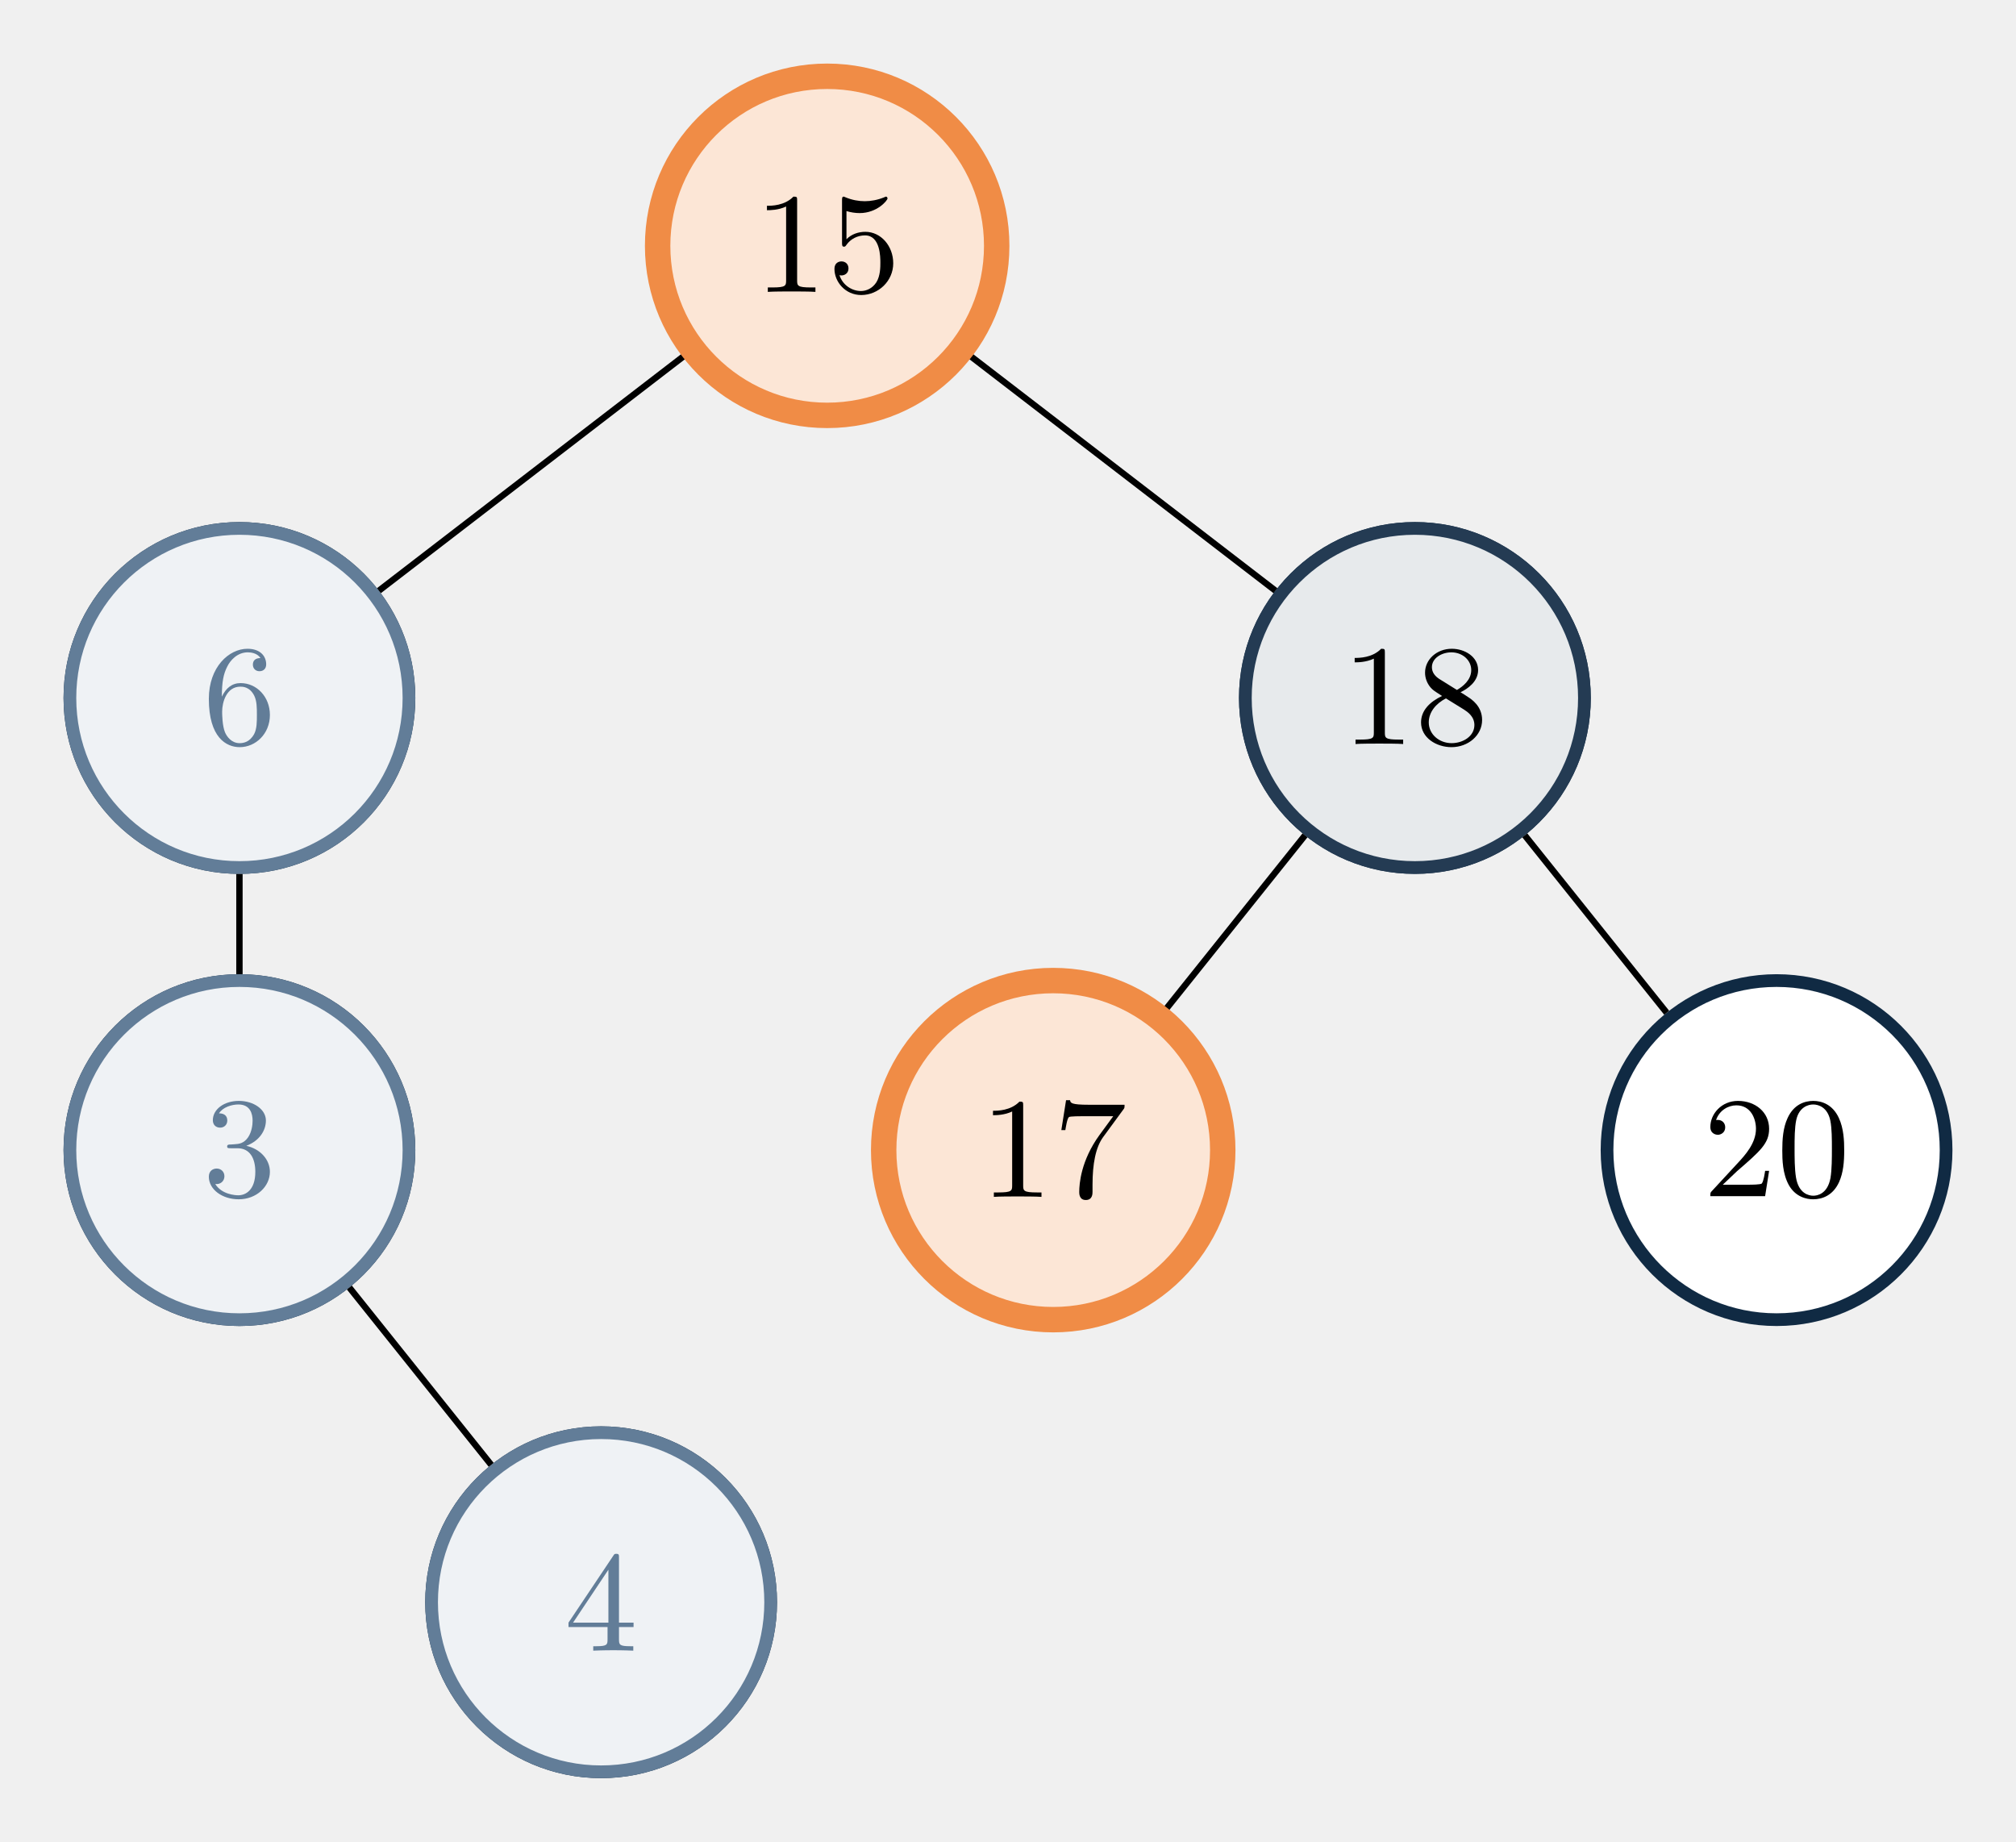
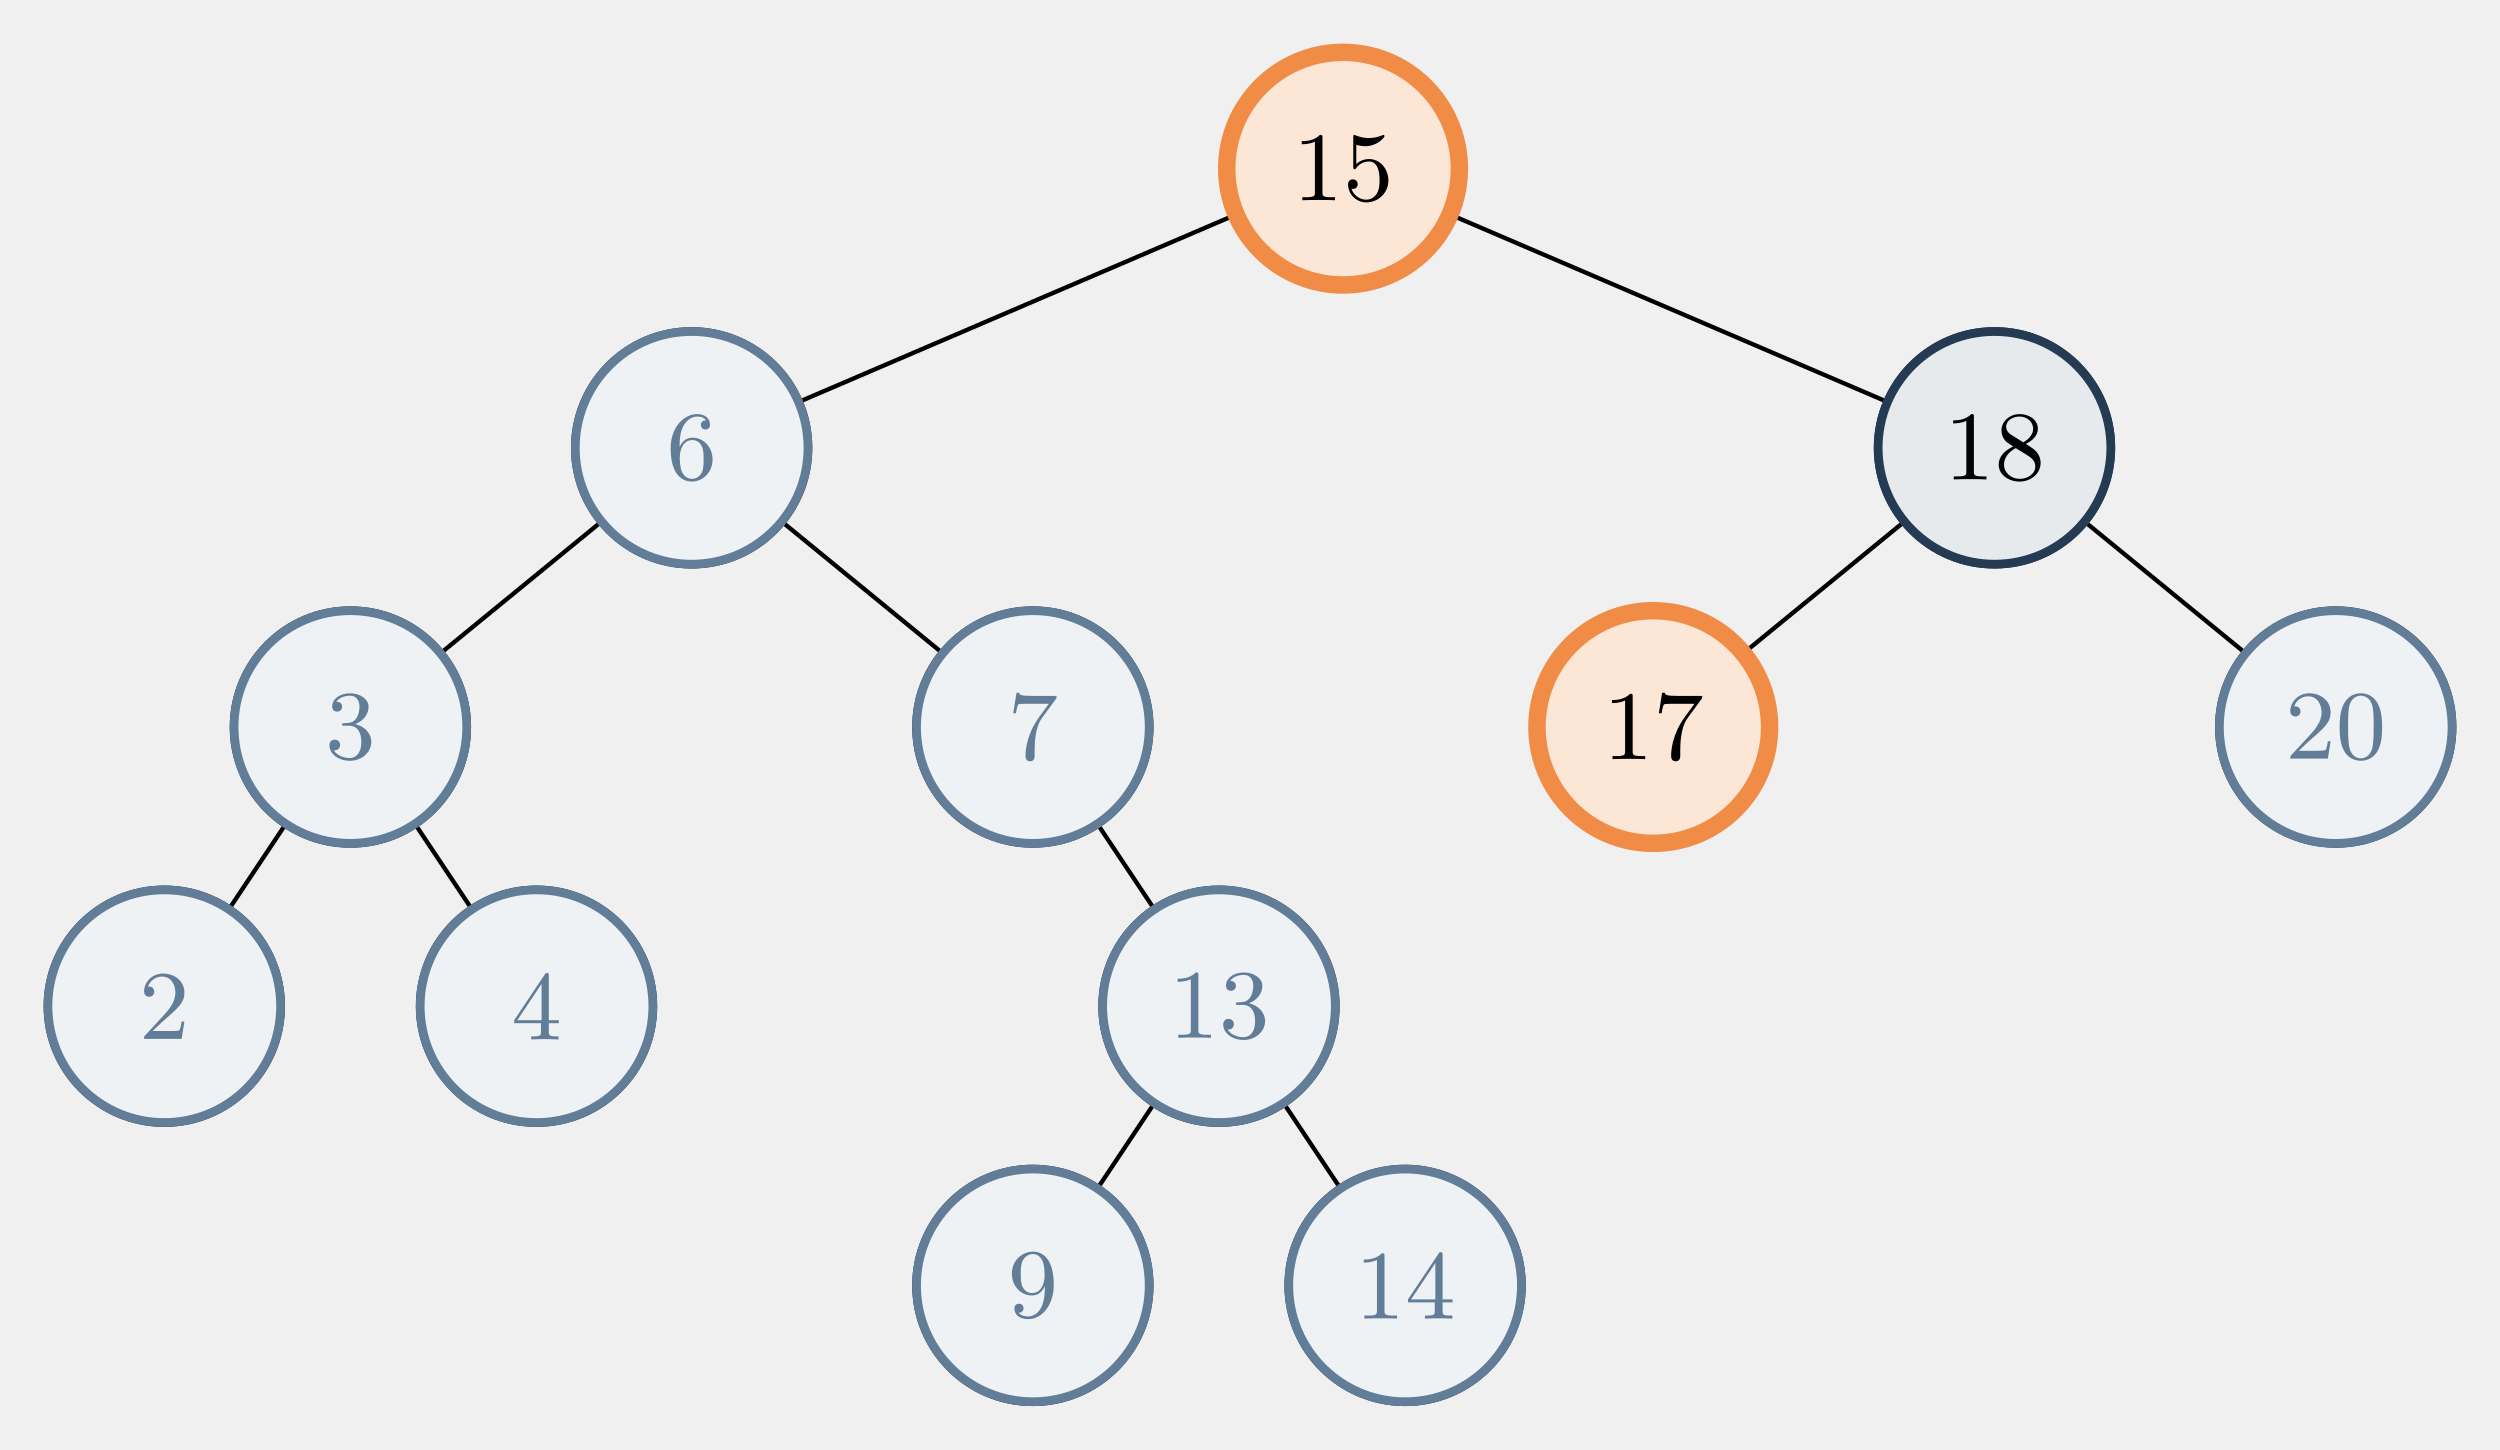
- <svg xmlns="http://www.w3.org/2000/svg" xmlns:xlink="http://www.w3.org/1999/xlink" version="1.1" width="126.405pt" height="115.465pt" viewBox="0 0 126.405 115.465">
+ <svg xmlns="http://www.w3.org/2000/svg" xmlns:xlink="http://www.w3.org/1999/xlink" version="1.1" width="228.452pt" height="132.473pt" viewBox="0 0 228.452 132.473">
  <defs>
    <path id="g0-51" d="M4.216-1.507C4.216-2.377 3.552-2.808 3.328-2.951C3.229-3.023 2.969-3.184 2.861-3.247C3.31-3.462 3.965-3.911 3.965-4.637C3.965-5.481 3.122-5.974 2.314-5.974C1.372-5.974 .637-5.301 .637-4.476C.637-4.135 .762-3.812 .978-3.552C1.13-3.382 1.184-3.346 1.704-3.014C.915-2.637 .386-2.09 .386-1.354C.386-.404 1.328 .197 2.296 .197C3.337 .197 4.216-.538 4.216-1.507ZM3.534-4.637C3.534-4.01 2.996-3.597 2.637-3.391L1.543-4.072C1.274-4.243 1.067-4.485 1.067-4.817C1.067-5.4 1.695-5.75 2.287-5.75C2.978-5.75 3.534-5.265 3.534-4.637ZM3.732-1.193C3.732-.484 3.014-.054 2.305-.054C1.525-.054 .87-.61 .87-1.354C.87-2 1.319-2.539 1.946-2.861L3.077-2.162C3.283-2.027 3.732-1.74 3.732-1.193Z" />
    <path id="g0-56" d="M4.144-1.794C4.144-2.879 3.373-3.767 2.395-3.767C1.964-3.767 1.525-3.624 1.211-3.301V-5.068C1.48-4.987 1.758-4.942 2.036-4.942C3.139-4.942 3.785-5.741 3.785-5.857C3.785-5.938 3.732-5.974 3.687-5.974C3.687-5.974 3.651-5.974 3.57-5.929C3.148-5.759 2.736-5.687 2.359-5.687C1.973-5.687 1.57-5.759 1.157-5.929C1.067-5.974 1.041-5.974 1.041-5.974C.933-5.974 .933-5.884 .933-5.732V-3.095C.933-2.933 .933-2.835 1.058-2.835C1.13-2.835 1.157-2.87 1.211-2.951C1.48-3.328 1.911-3.543 2.377-3.543C3.337-3.543 3.337-2.162 3.337-1.839C3.337-1.561 3.337-1.005 3.086-.601C2.843-.224 2.467-.054 2.117-.054C1.588-.054 .987-.386 .771-1.049C.771-1.049 .834-1.032 .897-1.032C1.076-1.032 1.337-1.148 1.337-1.471C1.337-1.749 1.139-1.911 .897-1.911C.709-1.911 .457-1.803 .457-1.444C.457-.628 1.139 .197 2.135 .197C3.22 .197 4.144-.682 4.144-1.794Z" />
    <path id="g0-57" d="M4.341-1.48V-1.758H3.427V-5.83C3.427-6.01 3.427-6.073 3.256-6.073C3.148-6.073 3.139-6.064 3.059-5.938L.26-1.758V-1.48H2.709V-.709C2.709-.377 2.682-.278 2.009-.278H1.812V0C2.377-.027 3.005-.027 3.068-.027C3.113-.027 3.758-.027 4.324 0V-.278H4.126C3.453-.278 3.427-.377 3.427-.709V-1.48H4.341ZM2.763-1.758H.547L2.763-5.077V-1.758Z" />
+     <path id="g0-78" d="M4.216-2.951C4.216-5.382 3.139-5.974 2.332-5.974C1.301-5.974 .386-5.14 .386-3.965C.386-2.826 1.211-1.964 2.225-1.964C2.879-1.964 3.238-2.44 3.4-2.826V-2.628C3.4-.44 2.404-.054 1.893-.054C1.686-.054 1.229-.09 .996-.386H1.032C1.103-.368 1.453-.44 1.453-.798C1.453-1.032 1.292-1.211 1.041-1.211S.619-1.049 .619-.78C.619-.188 1.094 .197 1.902 .197C3.059 .197 4.216-.987 4.216-2.951ZM3.382-3.776C3.382-3.122 3.086-2.189 2.243-2.189C2.099-2.189 1.659-2.189 1.372-2.745C1.202-3.086 1.202-3.525 1.202-3.956S1.202-4.835 1.39-5.176C1.659-5.633 2.009-5.75 2.332-5.75C2.942-5.75 3.184-5.131 3.22-5.041C3.346-4.709 3.382-4.162 3.382-3.776Z" />
    <path id="g0-82" d="M3.875 0V-.278H3.588C2.754-.278 2.727-.386 2.727-.718V-5.732C2.727-5.956 2.718-5.974 2.494-5.974C1.938-5.4 1.112-5.4 .834-5.4V-5.122C1.005-5.122 1.552-5.122 2.036-5.355V-.718C2.036-.386 2.009-.278 1.175-.278H.888V0C1.211-.027 2.009-.027 2.377-.027S3.552-.027 3.875 0Z" />
    <path id="g0-100" d="M4.476-5.777H2.243C1.112-5.777 1.085-5.893 1.058-6.064H.807L.511-4.189H.762C.798-4.395 .87-4.898 .987-5.005C1.049-5.059 1.758-5.059 1.884-5.059H3.767L2.906-3.884C1.74-2.278 1.633-.816 1.633-.305C1.633-.206 1.633 .197 2.045 .197C2.467 .197 2.467-.197 2.467-.314V-.753C2.467-2.072 2.664-3.113 3.139-3.758L4.395-5.472C4.476-5.57 4.476-5.588 4.476-5.777Z" />
    <path id="g0-101" d="M4.216-1.821C4.216-2.96 3.391-3.821 2.377-3.821C1.839-3.821 1.453-3.507 1.202-2.969C1.202-3.884 1.301-4.395 1.543-4.862C1.722-5.23 2.162-5.75 2.826-5.75C3.005-5.75 3.418-5.714 3.624-5.391C3.292-5.391 3.148-5.221 3.148-4.978C3.148-4.745 3.31-4.566 3.561-4.566S3.983-4.727 3.983-4.996C3.983-5.499 3.624-5.974 2.808-5.974C1.65-5.974 .386-4.835 .386-2.835C.386-.404 1.48 .197 2.323 .197C3.319 .197 4.216-.637 4.216-1.821ZM3.4-1.83C3.4-1.399 3.4-.96 3.229-.628C2.951-.117 2.556-.054 2.314-.054C1.803-.054 1.507-.475 1.399-.736C1.229-1.139 1.22-1.884 1.22-2.027C1.22-2.628 1.498-3.597 2.359-3.597C2.503-3.597 2.942-3.597 3.229-3.041C3.4-2.7 3.4-2.26 3.4-1.83Z" />
    <path id="g0-106" d="M4.216-1.525C4.216-2.305 3.597-2.969 2.736-3.157C3.57-3.471 3.965-4.126 3.965-4.745C3.965-5.436 3.202-5.974 2.269-5.974S.637-5.445 .637-4.763C.637-4.467 .834-4.297 1.094-4.297S1.543-4.485 1.543-4.745C1.543-5.059 1.328-5.194 1.023-5.194C1.256-5.57 1.803-5.75 2.243-5.75C2.987-5.75 3.131-5.158 3.131-4.736C3.131-4.467 3.077-4.037 2.852-3.696C2.574-3.292 2.26-3.274 2-3.256C1.776-3.238 1.758-3.238 1.686-3.238C1.606-3.229 1.534-3.22 1.534-3.122C1.534-3.005 1.606-3.005 1.758-3.005H2.18C2.96-3.005 3.301-2.377 3.301-1.525C3.301-.377 2.691-.054 2.234-.054C2.063-.054 1.193-.099 .789-.762C1.112-.718 1.363-.942 1.363-1.247C1.363-1.543 1.139-1.731 .879-1.731C.655-1.731 .386-1.597 .386-1.22C.386-.422 1.22 .197 2.26 .197C3.382 .197 4.216-.61 4.216-1.525Z" />
    <path id="g0-107" d="M4.144-1.588H3.893C3.875-1.471 3.803-.942 3.687-.798C3.633-.718 3.014-.718 2.835-.718H1.238L2.126-1.561C3.597-2.835 4.144-3.31 4.144-4.225C4.144-5.256 3.292-5.974 2.189-5.974C1.157-5.974 .457-5.158 .457-4.341C.457-3.893 .843-3.848 .924-3.848C1.121-3.848 1.39-3.992 1.39-4.315C1.39-4.584 1.202-4.781 .924-4.781C.879-4.781 .852-4.781 .816-4.772C1.032-5.409 1.606-5.696 2.09-5.696C3.005-5.696 3.319-4.844 3.319-4.225C3.319-3.31 2.628-2.565 2.198-2.099L.556-.323C.457-.224 .457-.206 .457 0H3.893L4.144-1.588Z" />
    <path id="g0-121" d="M4.243-2.87C4.243-3.471 4.216-4.243 3.902-4.916C3.507-5.759 2.826-5.974 2.305-5.974C1.767-5.974 1.085-5.759 .691-4.898C.404-4.279 .359-3.552 .359-2.87C.359-2.287 .377-1.417 .762-.709C1.184 .054 1.884 .197 2.296 .197C2.879 .197 3.543-.054 3.92-.879C4.189-1.48 4.243-2.153 4.243-2.87ZM3.471-2.978C3.471-2.422 3.471-1.668 3.382-1.139C3.193-.117 2.53-.027 2.305-.027C2.036-.027 1.39-.152 1.22-1.166C1.13-1.695 1.13-2.467 1.13-2.978C1.13-3.588 1.13-4.297 1.238-4.79C1.417-5.588 1.991-5.75 2.296-5.75C2.637-5.75 3.202-5.57 3.373-4.736C3.471-4.243 3.471-3.543 3.471-2.978Z" />
  </defs>
  <g id="page1">
-     <path d="M62.494 15.412C62.494 9.541 57.735 4.782 51.864 4.782S41.234 9.541 41.234 15.412S45.993 26.042 51.864 26.042S62.494 21.283 62.494 15.412Z" fill="#fff" />
-     <path d="M62.494 15.412C62.494 9.541 57.735 4.782 51.864 4.782S41.234 9.541 41.234 15.412S45.993 26.042 51.864 26.042S62.494 21.283 62.494 15.412Z" stroke="#102a43" fill="none" stroke-width=".797" stroke-miterlimit="10" />
-     <g transform="matrix(.999596 0 0 .999596 -.000004 115.465)">
-       <use x="47.274" y="-97.205" xlink:href="#g0-82" />
-       <use x="51.885" y="-97.205" xlink:href="#g0-56" />
+     <path d="M133.36 15.412C133.36 9.541 128.601 4.782 122.73 4.782S112.1 9.541 112.1 15.412S116.859 26.042 122.73 26.042S133.36 21.283 133.36 15.412Z" fill="#fff" />
+     <path d="M133.36 15.412C133.36 9.541 128.601 4.782 122.73 4.782S112.1 9.541 112.1 15.412S116.859 26.042 122.73 26.042S133.36 21.283 133.36 15.412Z" stroke="#102a43" fill="none" stroke-width=".797" stroke-miterlimit="10" />
+     <g transform="matrix(.999596 0 0 .999596 0 132.473)">
+       <use x="118.169" y="-114.22" xlink:href="#g0-82" />
+       <use x="122.779" y="-114.22" xlink:href="#g0-56" />
    </g>
-     <path d="M25.643 43.759C25.643 37.888 20.884 33.129 15.013 33.129S4.383 37.888 4.383 43.759S9.142 54.389 15.013 54.389S25.643 49.63 25.643 43.759Z" fill="#fff" />
-     <path d="M25.643 43.759C25.643 37.888 20.884 33.129 15.013 33.129S4.383 37.888 4.383 43.759S9.142 54.389 15.013 54.389S25.643 49.63 25.643 43.759Z" stroke="#102a43" fill="none" stroke-width=".797" stroke-miterlimit="10" />
-     <g transform="matrix(.999596 0 0 .999596 0 115.465)">
-       <use x="12.714" y="-68.847" xlink:href="#g0-101" />
+     <path d="M73.832 40.924C73.832 35.053 69.073 30.294 63.202 30.294S52.572 35.053 52.572 40.924S57.331 51.554 63.202 51.554S73.832 46.795 73.832 40.924Z" fill="#fff" />
+     <path d="M73.832 40.924C73.832 35.053 69.073 30.294 63.202 30.294S52.572 35.053 52.572 40.924S57.331 51.554 63.202 51.554S73.832 46.795 73.832 40.924Z" stroke="#102a43" fill="none" stroke-width=".797" stroke-miterlimit="10" />
+     <g transform="matrix(.999596 0 0 .999596 .000004 132.473)">
+       <use x="60.923" y="-88.698" xlink:href="#g0-101" />
    </g>
-     <path d="M43.123 22.136L23.754 37.035" stroke="#000" fill="none" stroke-width=".399" stroke-miterlimit="10" />
-     <path d="M25.643 72.106C25.643 66.235 20.884 61.476 15.013 61.476C9.142 61.476 4.383 66.235 4.383 72.106C4.383 77.976 9.142 82.736 15.013 82.736C20.884 82.736 25.643 77.976 25.643 72.106Z" fill="#fff" />
-     <path d="M25.643 72.106C25.643 66.235 20.884 61.476 15.013 61.476C9.142 61.476 4.383 66.235 4.383 72.106C4.383 77.976 9.142 82.736 15.013 82.736C20.884 82.736 25.643 77.976 25.643 72.106Z" stroke="#102a43" fill="none" stroke-width=".797" stroke-miterlimit="10" />
-     <g transform="matrix(.999596 0 0 .999596 0 115.465)">
-       <use x="12.714" y="-40.489" xlink:href="#g0-106" />
+     <path d="M112.594 19.756L73.338 36.58" stroke="#000" fill="none" stroke-width=".399" stroke-miterlimit="10" />
+     <path d="M42.65 66.436C42.65 60.565 37.891 55.806 32.02 55.806C26.149 55.806 21.39 60.565 21.39 66.436S26.149 77.066 32.02 77.066C37.891 77.066 42.65 72.307 42.65 66.436Z" fill="#fff" />
+     <path d="M42.65 66.436C42.65 60.565 37.891 55.806 32.02 55.806C26.149 55.806 21.39 60.565 21.39 66.436S26.149 77.066 32.02 77.066C37.891 77.066 42.65 72.307 42.65 66.436Z" stroke="#102a43" fill="none" stroke-width=".797" stroke-miterlimit="10" />
+     <g transform="matrix(.999596 0 0 .999596 .000004 132.473)">
+       <use x="29.729" y="-63.175" xlink:href="#g0-106" />
    </g>
-     <path d="M15.013 54.787L15.013 61.077" stroke="#000" fill="none" stroke-width=".399" stroke-miterlimit="10" />
-     <path d="M48.321 100.452C48.321 94.582 43.562 89.822 37.691 89.822S27.061 94.582 27.061 100.452S31.82 111.082 37.691 111.082S48.321 106.323 48.321 100.452Z" fill="#fff" />
-     <path d="M48.321 100.452C48.321 94.582 43.562 89.822 37.691 89.822S27.061 94.582 27.061 100.452S31.82 111.082 37.691 111.082S48.321 106.323 48.321 100.452Z" stroke="#102a43" fill="none" stroke-width=".797" stroke-miterlimit="10" />
-     <g transform="matrix(.999596 0 0 .999596 -.000004 115.465)">
-       <use x="35.4" y="-11.983" xlink:href="#g0-57" />
+     <path d="M54.667 47.907L40.555 59.453" stroke="#000" fill="none" stroke-width=".399" stroke-miterlimit="10" />
+     <path d="M25.642 91.948C25.642 86.078 20.883 81.318 15.012 81.318S4.382 86.078 4.382 91.948S9.141 102.578 15.012 102.578S25.642 97.819 25.642 91.948Z" fill="#fff" />
+     <path d="M25.642 91.948C25.642 86.078 20.883 81.318 15.012 81.318S4.382 86.078 4.382 91.948S9.141 102.578 15.012 102.578S25.642 97.819 25.642 91.948Z" stroke="#102a43" fill="none" stroke-width=".797" stroke-miterlimit="10" />
+     <g transform="matrix(.999596 0 0 .999596 0 132.473)">
+       <use x="12.714" y="-37.554" xlink:href="#g0-107" />
    </g>
-     <path d="M21.902 80.717L30.802 91.841" stroke="#000" fill="none" stroke-width=".399" stroke-miterlimit="10" />
-     <path d="M99.345 43.759C99.345 37.888 94.586 33.129 88.715 33.129S78.085 37.888 78.085 43.759S82.844 54.389 88.715 54.389S99.345 49.63 99.345 43.759Z" fill="#fff" />
-     <path d="M99.345 43.759C99.345 37.888 94.586 33.129 88.715 33.129S78.085 37.888 78.085 43.759S82.844 54.389 88.715 54.389S99.345 49.63 99.345 43.759Z" stroke="#102a43" fill="none" stroke-width=".797" stroke-miterlimit="10" />
-     <g transform="matrix(.999596 0 0 .999596 0 115.465)">
-       <use x="84.14" y="-68.847" xlink:href="#g0-82" />
-       <use x="88.751" y="-68.847" xlink:href="#g0-51" />
+     <path d="M25.903 75.612L21.129 82.772" stroke="#000" fill="none" stroke-width=".399" stroke-miterlimit="10" />
+     <path d="M59.658 91.948C59.658 86.078 54.899 81.318 49.028 81.318S38.398 86.078 38.398 91.948S43.157 102.578 49.028 102.578S59.658 97.819 59.658 91.948Z" fill="#fff" />
+     <path d="M59.658 91.948C59.658 86.078 54.899 81.318 49.028 81.318S38.398 86.078 38.398 91.948S43.157 102.578 49.028 102.578S59.658 97.819 59.658 91.948Z" stroke="#102a43" fill="none" stroke-width=".797" stroke-miterlimit="10" />
+     <g transform="matrix(.999596 0 0 .999596 .000008 132.473)">
+       <use x="46.744" y="-37.505" xlink:href="#g0-57" />
    </g>
-     <path d="M60.605 22.136L79.974 37.035" stroke="#000" fill="none" stroke-width=".399" stroke-miterlimit="10" />
-     <path d="M76.668 72.106C76.668 66.235 71.908 61.476 66.037 61.476S55.407 66.235 55.407 72.106C55.407 77.976 60.167 82.736 66.037 82.736S76.668 77.976 76.668 72.106Z" fill="#fff" />
-     <path d="M76.668 72.106C76.668 66.235 71.908 61.476 66.037 61.476S55.407 66.235 55.407 72.106C55.407 77.976 60.167 82.736 66.037 82.736S76.668 77.976 76.668 72.106Z" stroke="#102a43" fill="none" stroke-width=".797" stroke-miterlimit="10" />
-     <g transform="matrix(.999596 0 0 .999596 -.000004 115.465)">
-       <use x="61.453" y="-40.444" xlink:href="#g0-82" />
-       <use x="66.063" y="-40.444" xlink:href="#g0-100" />
+     <path d="M38.137 75.612L42.911 82.772" stroke="#000" fill="none" stroke-width=".399" stroke-miterlimit="10" />
+     <path d="M105.013 66.436C105.013 60.565 100.254 55.806 94.383 55.806S83.753 60.565 83.753 66.436S88.512 77.066 94.383 77.066S105.013 72.307 105.013 66.436Z" fill="#fff" />
+     <path d="M105.013 66.436C105.013 60.565 100.254 55.806 94.383 55.806S83.753 60.565 83.753 66.436S88.512 77.066 94.383 77.066S105.013 72.307 105.013 66.436Z" stroke="#102a43" fill="none" stroke-width=".797" stroke-miterlimit="10" />
+     <g transform="matrix(.999596 0 0 .999596 0 132.473)">
+       <use x="92.116" y="-63.13" xlink:href="#g0-100" />
    </g>
-     <path d="M81.826 52.37L72.926 63.494" stroke="#000" fill="none" stroke-width=".399" stroke-miterlimit="10" />
-     <path d="M122.022 72.106C122.022 66.235 117.263 61.476 111.392 61.476S100.762 66.235 100.762 72.106C100.762 77.976 105.521 82.736 111.392 82.736S122.022 77.976 122.022 72.106Z" fill="#fff" />
-     <path d="M122.022 72.106C122.022 66.235 117.263 61.476 111.392 61.476S100.762 66.235 100.762 72.106C100.762 77.976 105.521 82.736 111.392 82.736S122.022 77.976 122.022 72.106Z" stroke="#102a43" fill="none" stroke-width=".797" stroke-miterlimit="10" />
-     <g transform="matrix(.999596 0 0 .999596 0 115.465)">
-       <use x="106.826" y="-40.489" xlink:href="#g0-107" />
-       <use x="111.437" y="-40.489" xlink:href="#g0-121" />
+     <path d="M71.737 47.907L85.848 59.453" stroke="#000" fill="none" stroke-width=".399" stroke-miterlimit="10" />
+     <path d="M122.021 91.948C122.021 86.078 117.262 81.318 111.391 81.318C105.52 81.318 100.761 86.078 100.761 91.948S105.52 102.578 111.391 102.578C117.262 102.578 122.021 97.819 122.021 91.948Z" fill="#fff" />
+     <path d="M122.021 91.948C122.021 86.078 117.262 81.318 111.391 81.318C105.52 81.318 100.761 86.078 100.761 91.948S105.52 102.578 111.391 102.578C117.262 102.578 122.021 97.819 122.021 91.948Z" stroke="#102a43" fill="none" stroke-width=".797" stroke-miterlimit="10" />
+     <g transform="matrix(.999596 0 0 .999596 .000008 132.473)">
+       <use x="106.826" y="-37.653" xlink:href="#g0-82" />
+       <use x="111.437" y="-37.653" xlink:href="#g0-106" />
    </g>
-     <path d="M95.604 52.37L104.503 63.494" stroke="#000" fill="none" stroke-width=".399" stroke-miterlimit="10" />
-     <path d="M62.494 15.412C62.494 9.541 57.735 4.782 51.864 4.782S41.234 9.541 41.234 15.412S45.993 26.042 51.864 26.042S62.494 21.283 62.494 15.412Z" fill="#fce6d6" />
-     <path d="M62.494 15.412C62.494 9.541 57.735 4.782 51.864 4.782S41.234 9.541 41.234 15.412S45.993 26.042 51.864 26.042S62.494 21.283 62.494 15.412Z" stroke="#f08c46" fill="none" stroke-width="1.594" stroke-miterlimit="10" />
-     <g transform="matrix(.999596 0 0 .999596 -.000004 115.465)">
-       <use x="47.274" y="-97.205" xlink:href="#g0-82" />
-       <use x="51.885" y="-97.205" xlink:href="#g0-56" />
+     <path d="M100.5 75.612L105.274 82.772" stroke="#000" fill="none" stroke-width=".399" stroke-miterlimit="10" />
+     <path d="M105.013 117.461C105.013 111.59 100.254 106.83 94.383 106.83C88.512 106.83 83.753 111.59 83.753 117.461C83.753 123.331 88.512 128.091 94.383 128.091C100.254 128.091 105.013 123.331 105.013 117.461Z" fill="#fff" />
+     <path d="M105.013 117.461C105.013 111.59 100.254 106.83 94.383 106.83C88.512 106.83 83.753 111.59 83.753 117.461C83.753 123.331 88.512 128.091 94.383 128.091C100.254 128.091 105.013 123.331 105.013 117.461Z" stroke="#102a43" fill="none" stroke-width=".797" stroke-miterlimit="10" />
+     <g transform="matrix(.999596 0 0 .999596 0 132.473)">
+       <use x="92.116" y="-12.131" xlink:href="#g0-78" />
    </g>
-     <path d="M25.643 43.759C25.643 37.888 20.884 33.129 15.013 33.129S4.383 37.888 4.383 43.759S9.142 54.389 15.013 54.389S25.643 49.63 25.643 43.759Z" fill="#eff2f5" />
-     <path d="M25.643 43.759C25.643 37.888 20.884 33.129 15.013 33.129S4.383 37.888 4.383 43.759S9.142 54.389 15.013 54.389S25.643 49.63 25.643 43.759Z" stroke="#627d98" fill="none" stroke-width=".797" stroke-miterlimit="10" />
-     <g fill="#627d98" transform="matrix(.999596 0 0 .999596 0 115.465)">
-       <use x="12.714" y="-68.847" xlink:href="#g0-101" />
+     <path d="M105.274 101.124L100.501 108.285" stroke="#000" fill="none" stroke-width=".399" stroke-miterlimit="10" />
+     <path d="M139.029 117.461C139.029 111.59 134.27 106.83 128.399 106.83C122.529 106.83 117.769 111.59 117.769 117.461C117.769 123.331 122.529 128.091 128.399 128.091C134.27 128.091 139.029 123.331 139.029 117.461Z" fill="#fff" />
+     <path d="M139.029 117.461C139.029 111.59 134.27 106.83 128.399 106.83C122.529 106.83 117.769 111.59 117.769 117.461C117.769 123.331 122.529 128.091 128.399 128.091C134.27 128.091 139.029 123.331 139.029 117.461Z" stroke="#102a43" fill="none" stroke-width=".797" stroke-miterlimit="10" />
+     <g transform="matrix(.999596 0 0 .999596 0 132.473)">
+       <use x="123.841" y="-11.983" xlink:href="#g0-82" />
+       <use x="128.452" y="-11.983" xlink:href="#g0-57" />
    </g>
-     <path d="M25.643 72.106C25.643 66.235 20.884 61.476 15.013 61.476C9.142 61.476 4.383 66.235 4.383 72.106C4.383 77.976 9.142 82.736 15.013 82.736C20.884 82.736 25.643 77.976 25.643 72.106Z" fill="#eff2f5" />
-     <path d="M25.643 72.106C25.643 66.235 20.884 61.476 15.013 61.476C9.142 61.476 4.383 66.235 4.383 72.106C4.383 77.976 9.142 82.736 15.013 82.736C20.884 82.736 25.643 77.976 25.643 72.106Z" stroke="#627d98" fill="none" stroke-width=".797" stroke-miterlimit="10" />
-     <g fill="#627d98" transform="matrix(.999596 0 0 .999596 0 115.465)">
-       <use x="12.714" y="-40.489" xlink:href="#g0-106" />
+     <path d="M117.509 101.124L122.282 108.285" stroke="#000" fill="none" stroke-width=".399" stroke-miterlimit="10" />
+     <path d="M192.888 40.924C192.888 35.053 188.129 30.294 182.258 30.294S171.628 35.053 171.628 40.924S176.387 51.554 182.258 51.554S192.888 46.795 192.888 40.924Z" fill="#fff" />
+     <path d="M192.888 40.924C192.888 35.053 188.129 30.294 182.258 30.294S171.628 35.053 171.628 40.924S176.387 51.554 182.258 51.554S192.888 46.795 192.888 40.924Z" stroke="#102a43" fill="none" stroke-width=".797" stroke-miterlimit="10" />
+     <g transform="matrix(.999596 0 0 .999596 0 132.473)">
+       <use x="177.721" y="-88.698" xlink:href="#g0-82" />
+       <use x="182.331" y="-88.698" xlink:href="#g0-51" />
    </g>
-     <path d="M48.321 100.452C48.321 94.582 43.562 89.822 37.691 89.822S27.061 94.582 27.061 100.452S31.82 111.082 37.691 111.082S48.321 106.323 48.321 100.452Z" fill="#eff2f5" />
-     <path d="M48.321 100.452C48.321 94.582 43.562 89.822 37.691 89.822S27.061 94.582 27.061 100.452S31.82 111.082 37.691 111.082S48.321 106.323 48.321 100.452Z" stroke="#627d98" fill="none" stroke-width=".797" stroke-miterlimit="10" />
-     <g fill="#627d98" transform="matrix(.999596 0 0 .999596 -.000004 115.465)">
-       <use x="35.4" y="-11.983" xlink:href="#g0-57" />
+     <path d="M132.866 19.756L172.122 36.58" stroke="#000" fill="none" stroke-width=".399" stroke-miterlimit="10" />
+     <path d="M161.707 66.436C161.707 60.565 156.948 55.806 151.077 55.806S140.447 60.565 140.447 66.436S145.206 77.066 151.077 77.066S161.707 72.307 161.707 66.436Z" fill="#fff" />
+     <path d="M161.707 66.436C161.707 60.565 156.948 55.806 151.077 55.806S140.447 60.565 140.447 66.436S145.206 77.066 151.077 77.066S161.707 72.307 161.707 66.436Z" stroke="#102a43" fill="none" stroke-width=".797" stroke-miterlimit="10" />
+     <g transform="matrix(.999596 0 0 .999596 0 132.473)">
+       <use x="146.527" y="-63.13" xlink:href="#g0-82" />
+       <use x="151.138" y="-63.13" xlink:href="#g0-100" />
    </g>
-     <path d="M99.345 43.759C99.345 37.888 94.586 33.129 88.715 33.129S78.085 37.888 78.085 43.759S82.844 54.389 88.715 54.389S99.345 49.63 99.345 43.759Z" fill="#e7eaec" />
-     <path d="M99.345 43.759C99.345 37.888 94.586 33.129 88.715 33.129S78.085 37.888 78.085 43.759S82.844 54.389 88.715 54.389S99.345 49.63 99.345 43.759Z" stroke="#243b53" fill="none" stroke-width=".797" stroke-miterlimit="10" />
-     <g transform="matrix(.999596 0 0 .999596 0 115.465)">
-       <use x="84.14" y="-68.847" xlink:href="#g0-82" />
-       <use x="88.751" y="-68.847" xlink:href="#g0-51" />
+     <path d="M173.723 47.907L159.612 59.453" stroke="#000" fill="none" stroke-width=".399" stroke-miterlimit="10" />
+     <path d="M224.07 66.436C224.07 60.565 219.311 55.806 213.44 55.806C207.569 55.806 202.81 60.565 202.81 66.436S207.569 77.066 213.44 77.066C219.311 77.066 224.07 72.307 224.07 66.436Z" fill="#fff" />
+     <path d="M224.07 66.436C224.07 60.565 219.311 55.806 213.44 55.806C207.569 55.806 202.81 60.565 202.81 66.436S207.569 77.066 213.44 77.066C219.311 77.066 224.07 72.307 224.07 66.436Z" stroke="#102a43" fill="none" stroke-width=".797" stroke-miterlimit="10" />
+     <g transform="matrix(.999596 0 0 .999596 0 132.473)">
+       <use x="208.914" y="-63.175" xlink:href="#g0-107" />
+       <use x="213.525" y="-63.175" xlink:href="#g0-121" />
    </g>
-     <path d="M76.668 72.106C76.668 66.235 71.908 61.476 66.037 61.476S55.407 66.235 55.407 72.106C55.407 77.976 60.167 82.736 66.037 82.736S76.668 77.976 76.668 72.106Z" fill="#fce6d6" />
-     <path d="M76.668 72.106C76.668 66.235 71.908 61.476 66.037 61.476S55.407 66.235 55.407 72.106C55.407 77.976 60.167 82.736 66.037 82.736S76.668 77.976 76.668 72.106Z" stroke="#f08c46" fill="none" stroke-width="1.594" stroke-miterlimit="10" />
-     <g transform="matrix(.999596 0 0 .999596 -.000004 115.465)">
-       <use x="61.453" y="-40.444" xlink:href="#g0-82" />
-       <use x="66.063" y="-40.444" xlink:href="#g0-100" />
+     <path d="M190.793 47.907L204.905 59.453" stroke="#000" fill="none" stroke-width=".399" stroke-miterlimit="10" />
+     <path d="M133.36 15.412C133.36 9.541 128.601 4.782 122.73 4.782S112.1 9.541 112.1 15.412S116.859 26.042 122.73 26.042S133.36 21.283 133.36 15.412Z" fill="#fce6d6" />
+     <path d="M133.36 15.412C133.36 9.541 128.601 4.782 122.73 4.782S112.1 9.541 112.1 15.412S116.859 26.042 122.73 26.042S133.36 21.283 133.36 15.412Z" stroke="#f08c46" fill="none" stroke-width="1.594" stroke-miterlimit="10" />
+     <g transform="matrix(.999596 0 0 .999596 0 132.473)">
+       <use x="118.169" y="-114.22" xlink:href="#g0-82" />
+       <use x="122.779" y="-114.22" xlink:href="#g0-56" />
+     </g>
+     <path d="M73.832 40.924C73.832 35.053 69.073 30.294 63.202 30.294S52.572 35.053 52.572 40.924S57.331 51.554 63.202 51.554S73.832 46.795 73.832 40.924Z" fill="#eff2f5" />
+     <path d="M73.832 40.924C73.832 35.053 69.073 30.294 63.202 30.294S52.572 35.053 52.572 40.924S57.331 51.554 63.202 51.554S73.832 46.795 73.832 40.924Z" stroke="#627d98" fill="none" stroke-width=".797" stroke-miterlimit="10" />
+     <g fill="#627d98" transform="matrix(.999596 0 0 .999596 .000004 132.473)">
+       <use x="60.923" y="-88.698" xlink:href="#g0-101" />
+     </g>
+     <path d="M42.65 66.436C42.65 60.565 37.891 55.806 32.02 55.806C26.149 55.806 21.39 60.565 21.39 66.436S26.149 77.066 32.02 77.066C37.891 77.066 42.65 72.307 42.65 66.436Z" fill="#eff2f5" />
+     <path d="M42.65 66.436C42.65 60.565 37.891 55.806 32.02 55.806C26.149 55.806 21.39 60.565 21.39 66.436S26.149 77.066 32.02 77.066C37.891 77.066 42.65 72.307 42.65 66.436Z" stroke="#627d98" fill="none" stroke-width=".797" stroke-miterlimit="10" />
+     <g fill="#627d98" transform="matrix(.999596 0 0 .999596 .000004 132.473)">
+       <use x="29.729" y="-63.175" xlink:href="#g0-106" />
+     </g>
+     <path d="M25.642 91.948C25.642 86.078 20.883 81.318 15.012 81.318S4.382 86.078 4.382 91.948S9.141 102.578 15.012 102.578S25.642 97.819 25.642 91.948Z" fill="#eff2f5" />
+     <path d="M25.642 91.948C25.642 86.078 20.883 81.318 15.012 81.318S4.382 86.078 4.382 91.948S9.141 102.578 15.012 102.578S25.642 97.819 25.642 91.948Z" stroke="#627d98" fill="none" stroke-width=".797" stroke-miterlimit="10" />
+     <g fill="#627d98" transform="matrix(.999596 0 0 .999596 0 132.473)">
+       <use x="12.714" y="-37.554" xlink:href="#g0-107" />
+     </g>
+     <path d="M59.658 91.948C59.658 86.078 54.899 81.318 49.028 81.318S38.398 86.078 38.398 91.948S43.157 102.578 49.028 102.578S59.658 97.819 59.658 91.948Z" fill="#eff2f5" />
+     <path d="M59.658 91.948C59.658 86.078 54.899 81.318 49.028 81.318S38.398 86.078 38.398 91.948S43.157 102.578 49.028 102.578S59.658 97.819 59.658 91.948Z" stroke="#627d98" fill="none" stroke-width=".797" stroke-miterlimit="10" />
+     <g fill="#627d98" transform="matrix(.999596 0 0 .999596 .000008 132.473)">
+       <use x="46.744" y="-37.505" xlink:href="#g0-57" />
+     </g>
+     <path d="M105.013 66.436C105.013 60.565 100.254 55.806 94.383 55.806S83.753 60.565 83.753 66.436S88.512 77.066 94.383 77.066S105.013 72.307 105.013 66.436Z" fill="#eff2f5" />
+     <path d="M105.013 66.436C105.013 60.565 100.254 55.806 94.383 55.806S83.753 60.565 83.753 66.436S88.512 77.066 94.383 77.066S105.013 72.307 105.013 66.436Z" stroke="#627d98" fill="none" stroke-width=".797" stroke-miterlimit="10" />
+     <g fill="#627d98" transform="matrix(.999596 0 0 .999596 0 132.473)">
+       <use x="92.116" y="-63.13" xlink:href="#g0-100" />
+     </g>
+     <path d="M122.021 91.948C122.021 86.078 117.262 81.318 111.391 81.318C105.52 81.318 100.761 86.078 100.761 91.948S105.52 102.578 111.391 102.578C117.262 102.578 122.021 97.819 122.021 91.948Z" fill="#eff2f5" />
+     <path d="M122.021 91.948C122.021 86.078 117.262 81.318 111.391 81.318C105.52 81.318 100.761 86.078 100.761 91.948S105.52 102.578 111.391 102.578C117.262 102.578 122.021 97.819 122.021 91.948Z" stroke="#627d98" fill="none" stroke-width=".797" stroke-miterlimit="10" />
+     <g fill="#627d98" transform="matrix(.999596 0 0 .999596 .000008 132.473)">
+       <use x="106.826" y="-37.653" xlink:href="#g0-82" />
+       <use x="111.437" y="-37.653" xlink:href="#g0-106" />
+     </g>
+     <path d="M105.013 117.461C105.013 111.59 100.254 106.83 94.383 106.83C88.512 106.83 83.753 111.59 83.753 117.461C83.753 123.331 88.512 128.091 94.383 128.091C100.254 128.091 105.013 123.331 105.013 117.461Z" fill="#eff2f5" />
+     <path d="M105.013 117.461C105.013 111.59 100.254 106.83 94.383 106.83C88.512 106.83 83.753 111.59 83.753 117.461C83.753 123.331 88.512 128.091 94.383 128.091C100.254 128.091 105.013 123.331 105.013 117.461Z" stroke="#627d98" fill="none" stroke-width=".797" stroke-miterlimit="10" />
+     <g fill="#627d98" transform="matrix(.999596 0 0 .999596 0 132.473)">
+       <use x="92.116" y="-12.131" xlink:href="#g0-78" />
+     </g>
+     <path d="M139.029 117.461C139.029 111.59 134.27 106.83 128.399 106.83C122.529 106.83 117.769 111.59 117.769 117.461C117.769 123.331 122.529 128.091 128.399 128.091C134.27 128.091 139.029 123.331 139.029 117.461Z" fill="#eff2f5" />
+     <path d="M139.029 117.461C139.029 111.59 134.27 106.83 128.399 106.83C122.529 106.83 117.769 111.59 117.769 117.461C117.769 123.331 122.529 128.091 128.399 128.091C134.27 128.091 139.029 123.331 139.029 117.461Z" stroke="#627d98" fill="none" stroke-width=".797" stroke-miterlimit="10" />
+     <g fill="#627d98" transform="matrix(.999596 0 0 .999596 0 132.473)">
+       <use x="123.841" y="-11.983" xlink:href="#g0-82" />
+       <use x="128.452" y="-11.983" xlink:href="#g0-57" />
+     </g>
+     <path d="M192.888 40.924C192.888 35.053 188.129 30.294 182.258 30.294S171.628 35.053 171.628 40.924S176.387 51.554 182.258 51.554S192.888 46.795 192.888 40.924Z" fill="#e7eaec" />
+     <path d="M192.888 40.924C192.888 35.053 188.129 30.294 182.258 30.294S171.628 35.053 171.628 40.924S176.387 51.554 182.258 51.554S192.888 46.795 192.888 40.924Z" stroke="#243b53" fill="none" stroke-width=".797" stroke-miterlimit="10" />
+     <g transform="matrix(.999596 0 0 .999596 0 132.473)">
+       <use x="177.721" y="-88.698" xlink:href="#g0-82" />
+       <use x="182.331" y="-88.698" xlink:href="#g0-51" />
+     </g>
+     <path d="M161.707 66.436C161.707 60.565 156.948 55.806 151.077 55.806S140.447 60.565 140.447 66.436S145.206 77.066 151.077 77.066S161.707 72.307 161.707 66.436Z" fill="#fce6d6" />
+     <path d="M161.707 66.436C161.707 60.565 156.948 55.806 151.077 55.806S140.447 60.565 140.447 66.436S145.206 77.066 151.077 77.066S161.707 72.307 161.707 66.436Z" stroke="#f08c46" fill="none" stroke-width="1.594" stroke-miterlimit="10" />
+     <g transform="matrix(.999596 0 0 .999596 0 132.473)">
+       <use x="146.527" y="-63.13" xlink:href="#g0-82" />
+       <use x="151.138" y="-63.13" xlink:href="#g0-100" />
+     </g>
+     <path d="M224.07 66.436C224.07 60.565 219.311 55.806 213.44 55.806C207.569 55.806 202.81 60.565 202.81 66.436S207.569 77.066 213.44 77.066C219.311 77.066 224.07 72.307 224.07 66.436Z" fill="#eff2f5" />
+     <path d="M224.07 66.436C224.07 60.565 219.311 55.806 213.44 55.806C207.569 55.806 202.81 60.565 202.81 66.436S207.569 77.066 213.44 77.066C219.311 77.066 224.07 72.307 224.07 66.436Z" stroke="#627d98" fill="none" stroke-width=".797" stroke-miterlimit="10" />
+     <g fill="#627d98" transform="matrix(.999596 0 0 .999596 0 132.473)">
+       <use x="208.914" y="-63.175" xlink:href="#g0-107" />
+       <use x="213.525" y="-63.175" xlink:href="#g0-121" />
    </g>
  </g>
</svg>
